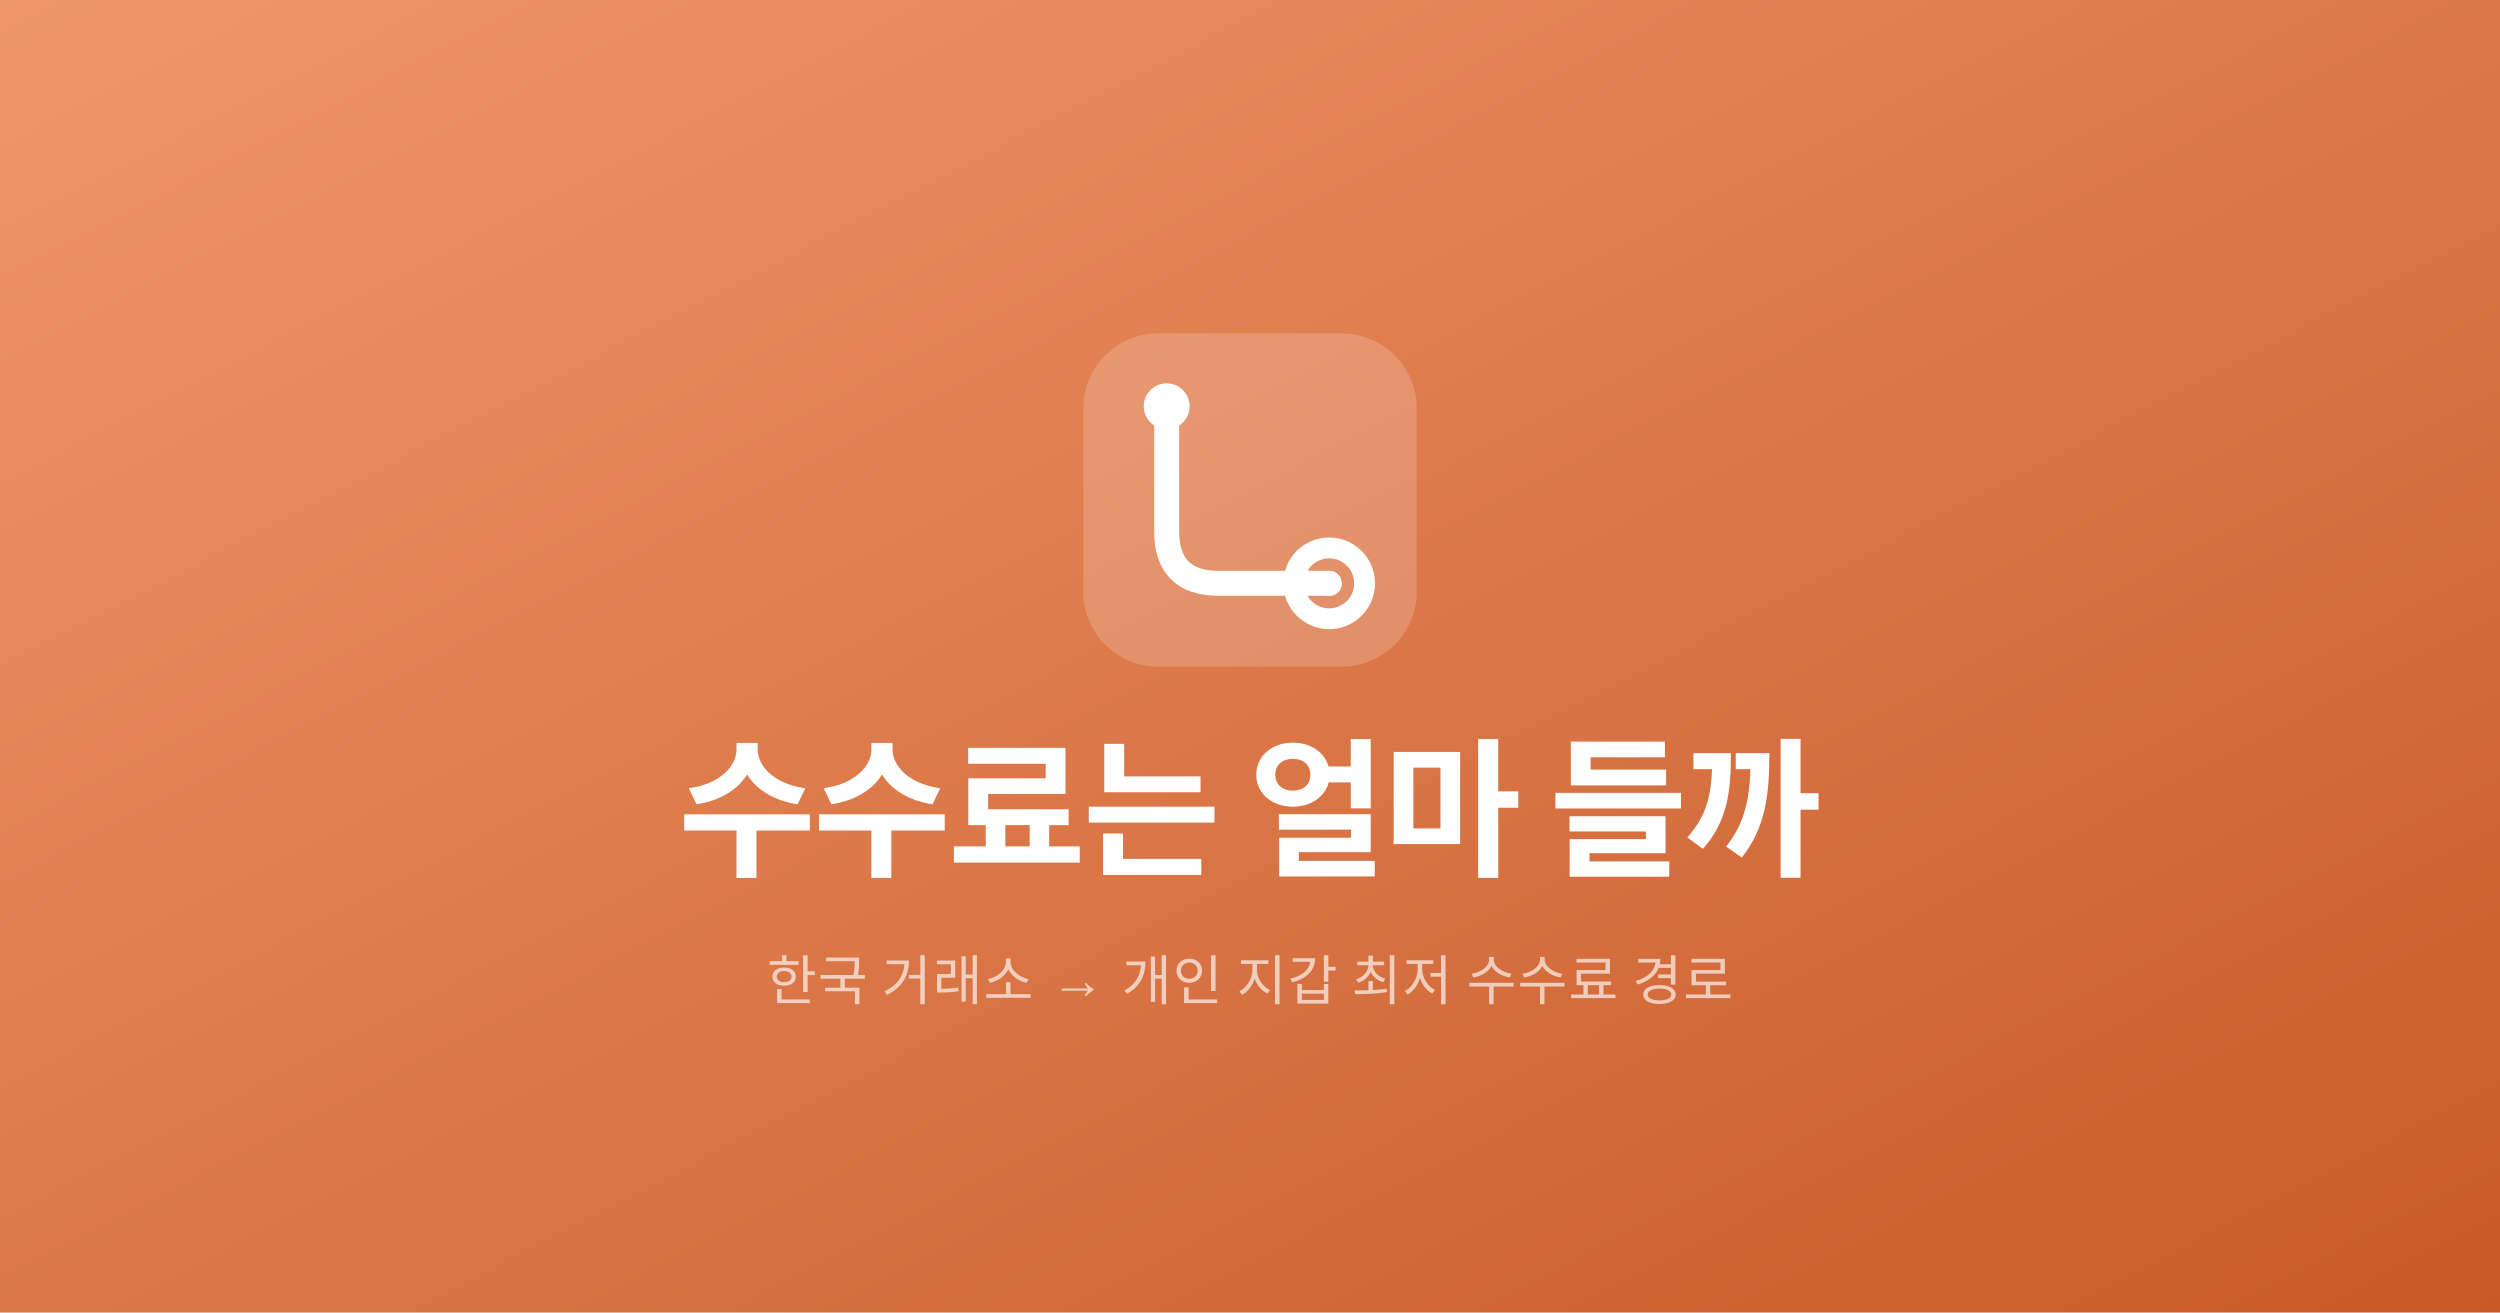
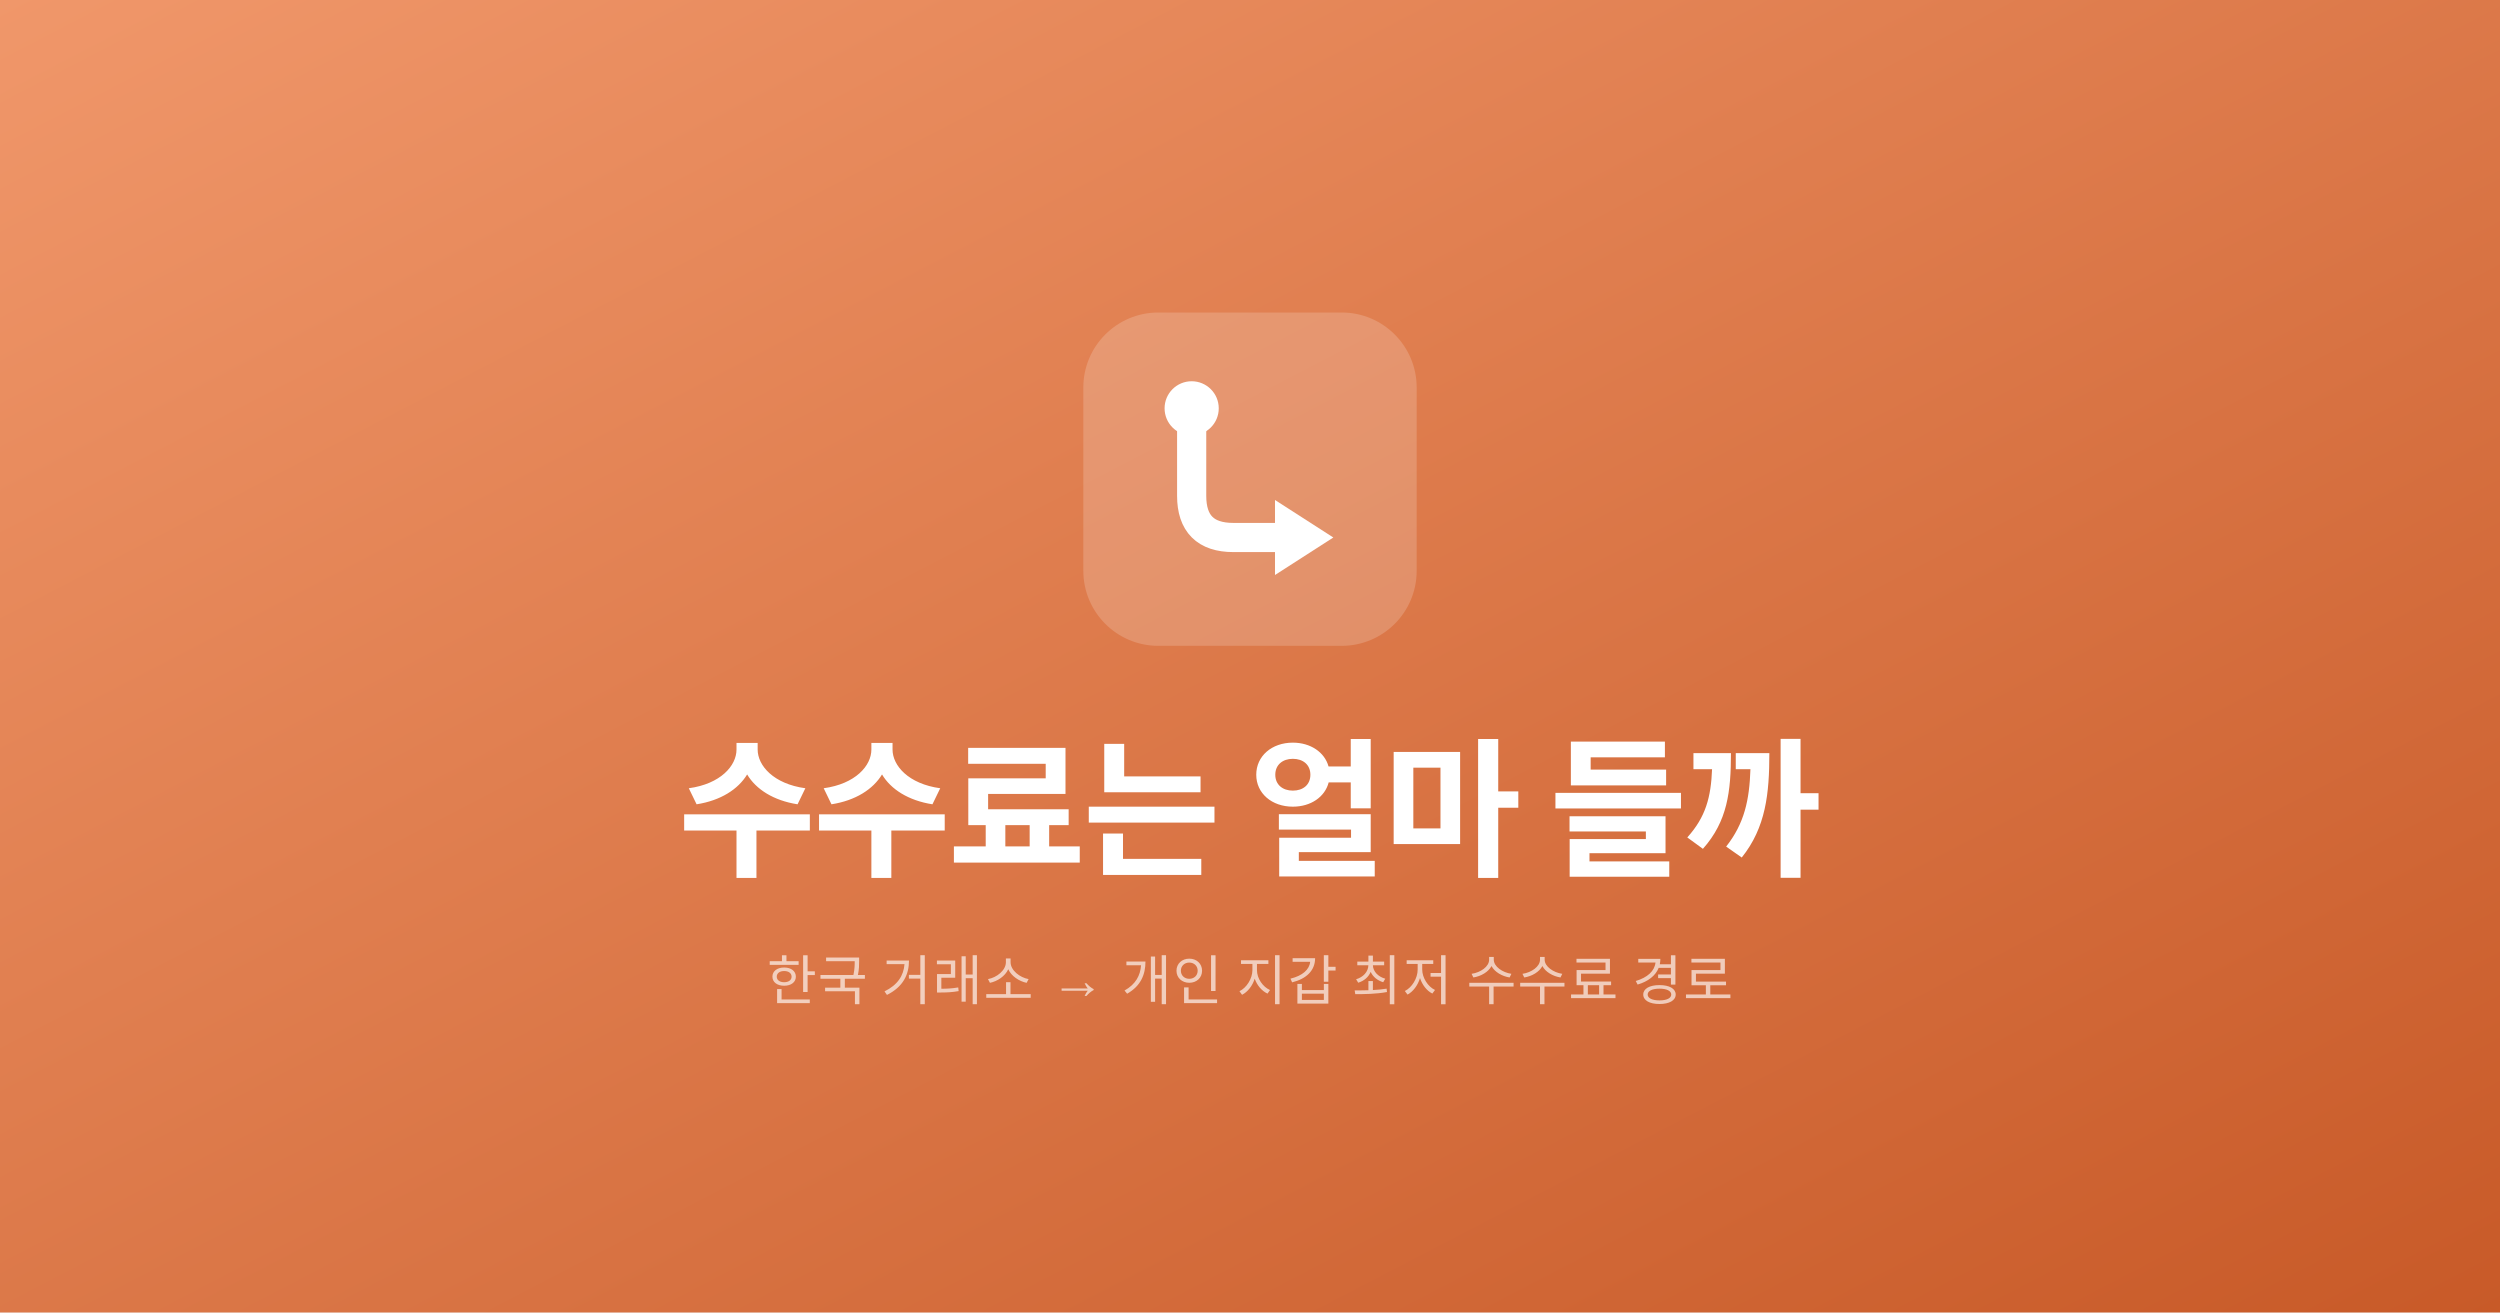
<svg xmlns="http://www.w3.org/2000/svg" viewBox="0 0 1200 630" width="1200" height="630">
  <defs>
    <linearGradient id="bg" x1="0" y1="0" x2="1" y2="1">
      <stop offset="0%" stop-color="#F0976A" />
      <stop offset="100%" stop-color="#C85A28" />
    </linearGradient>
  </defs>
  <rect width="1200" height="630" fill="url(#bg)" />
-   <g transform="translate(520, 160)">
+   <g transform="translate(520, 150)">
    <rect width="160" height="160" rx="36" fill="rgba(255,255,255,0.18)" />
-     <path d="M 40 35 L 40 95 Q 40 120 65 120 L 118 120" stroke="white" stroke-width="12" stroke-linecap="round" stroke-linejoin="round" fill="none" />
-     <circle cx="40" cy="35" r="11" fill="white" />
-     <circle cx="118" cy="120" r="17" stroke="white" stroke-width="10" fill="none" />
-     <circle cx="118" cy="120" r="6" fill="white" />
+     <circle cx="52" cy="46" r="13" fill="white" />
+     <path d="M 52 46 V 88 Q 52 108 72 108 H 96" stroke="white" stroke-width="14" stroke-linecap="round" stroke-linejoin="round" fill="none" />
+     <path d="M 92 90 L 120 108 L 92 126 Z" fill="white" />
  </g>
  <text x="600" y="415" font-size="72" font-family="-apple-system, 'SF Pro Display', 'Helvetica Neue', Arial, sans-serif" font-weight="700" fill="white" text-anchor="middle" letter-spacing="-1.5">
    수수료는 얼마 들까
  </text>
  <text x="600" y="480" font-size="26" font-family="-apple-system, 'Helvetica Neue', Arial, sans-serif" font-weight="400" fill="rgba(255,255,255,0.65)" text-anchor="middle" letter-spacing="0.5">
    한국 거래소 → 개인 지갑 최저 수수료 경로
  </text>
</svg>
